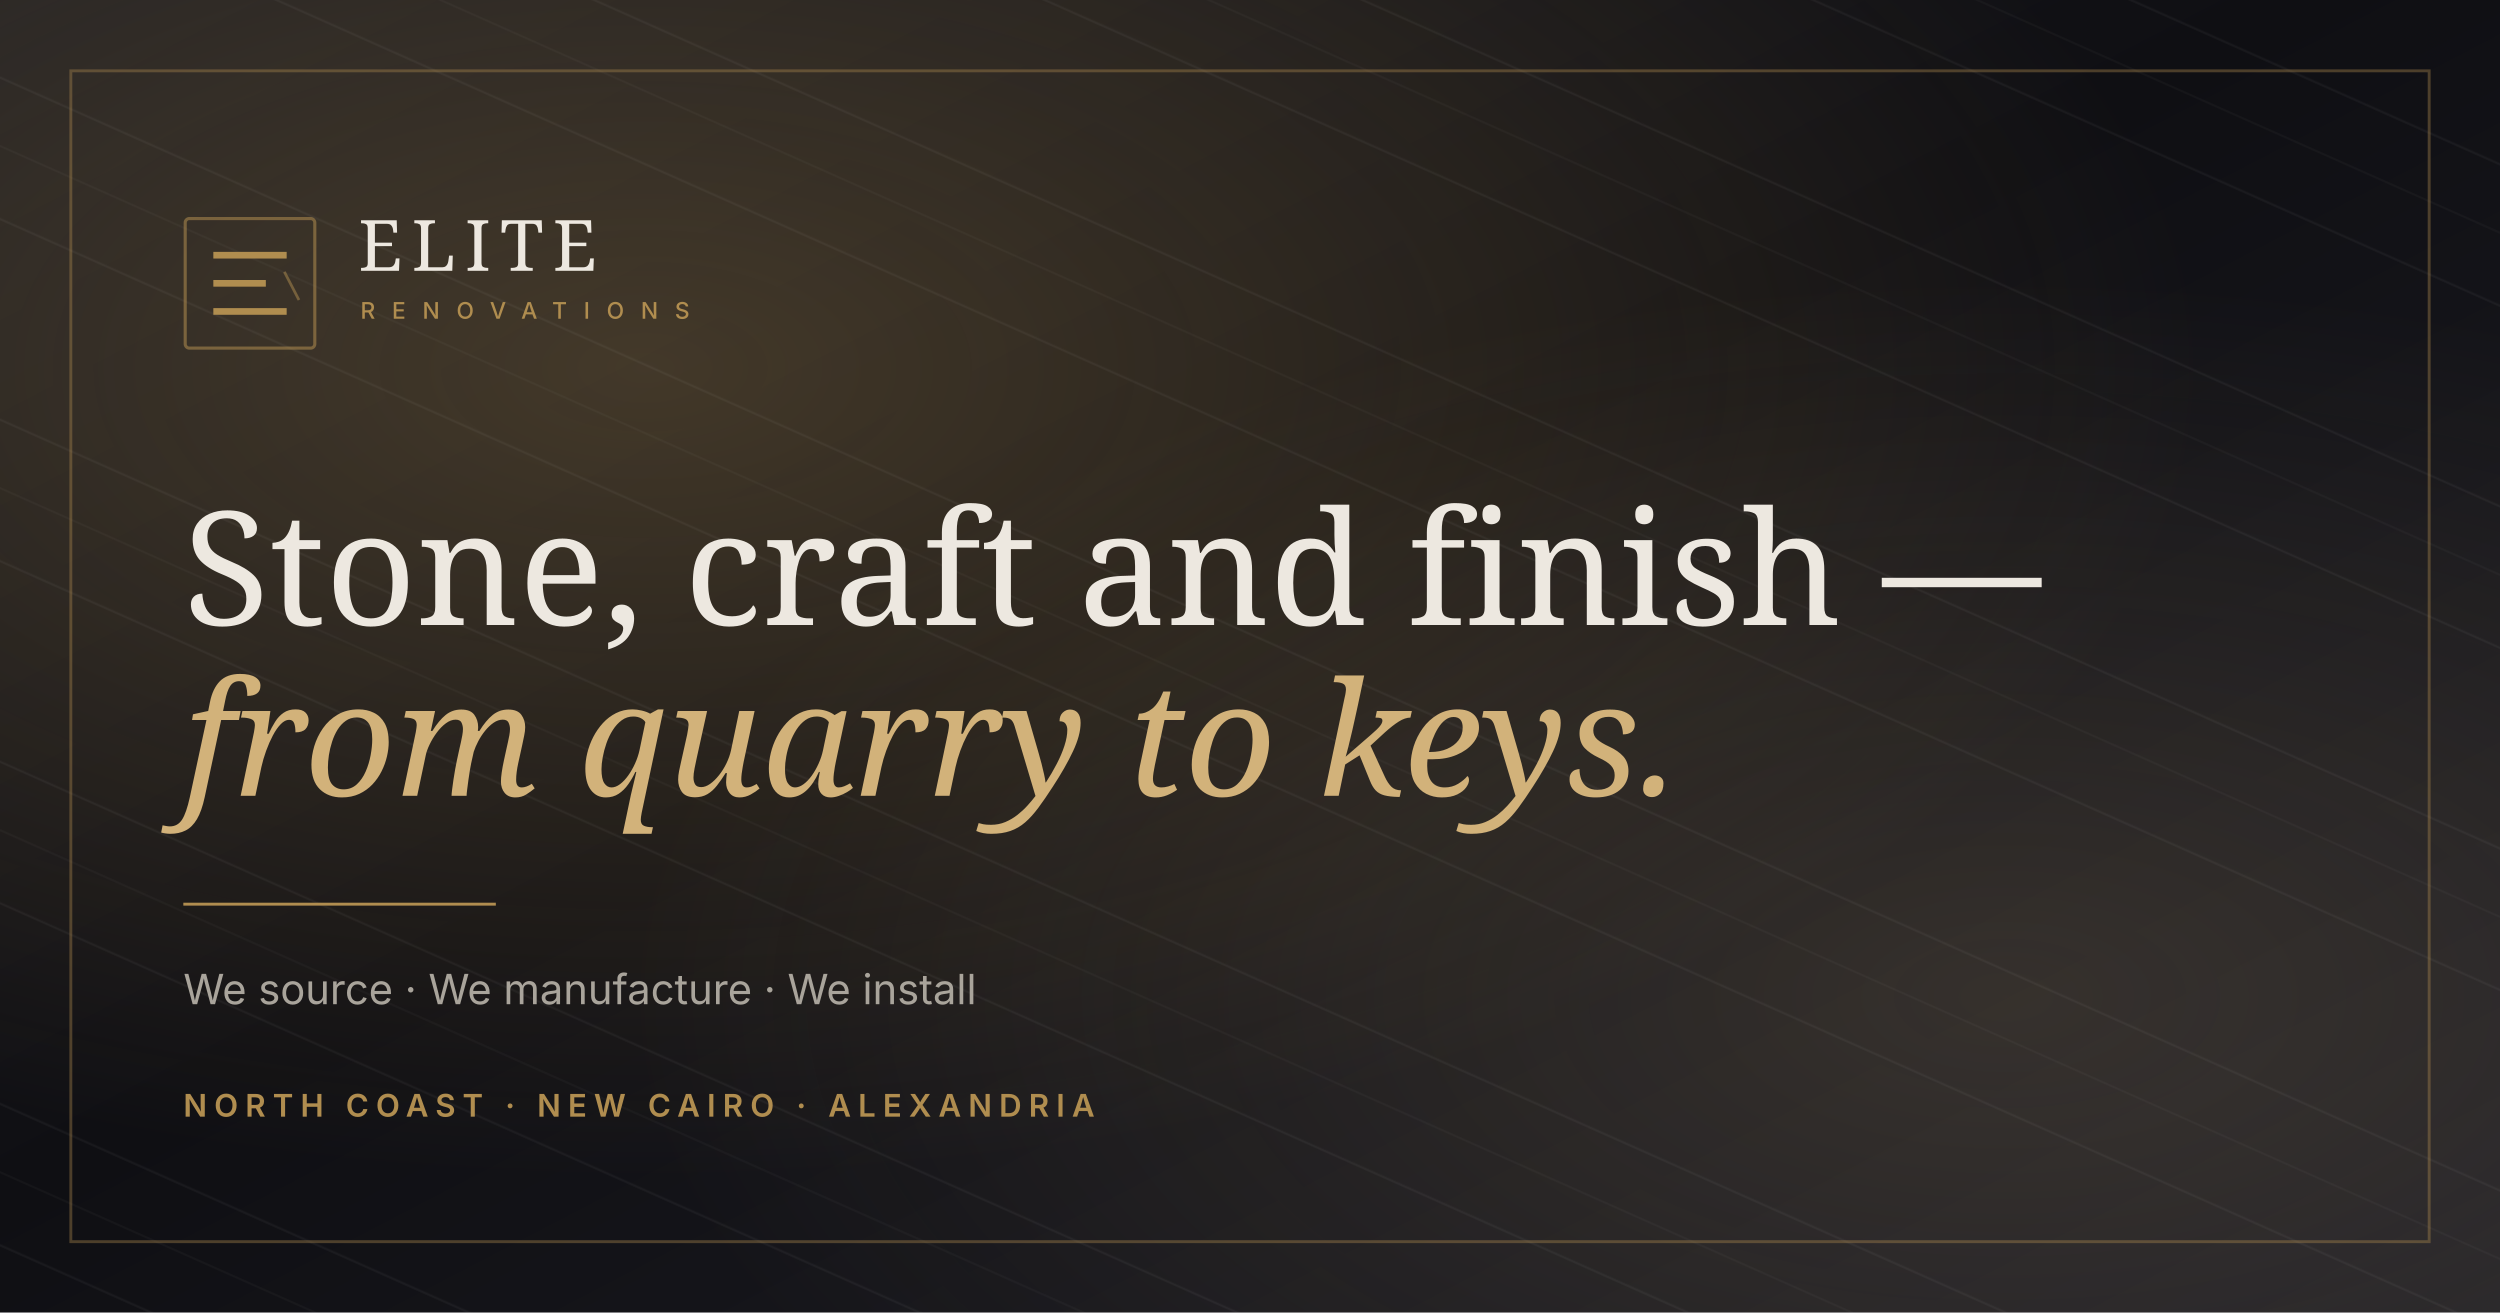
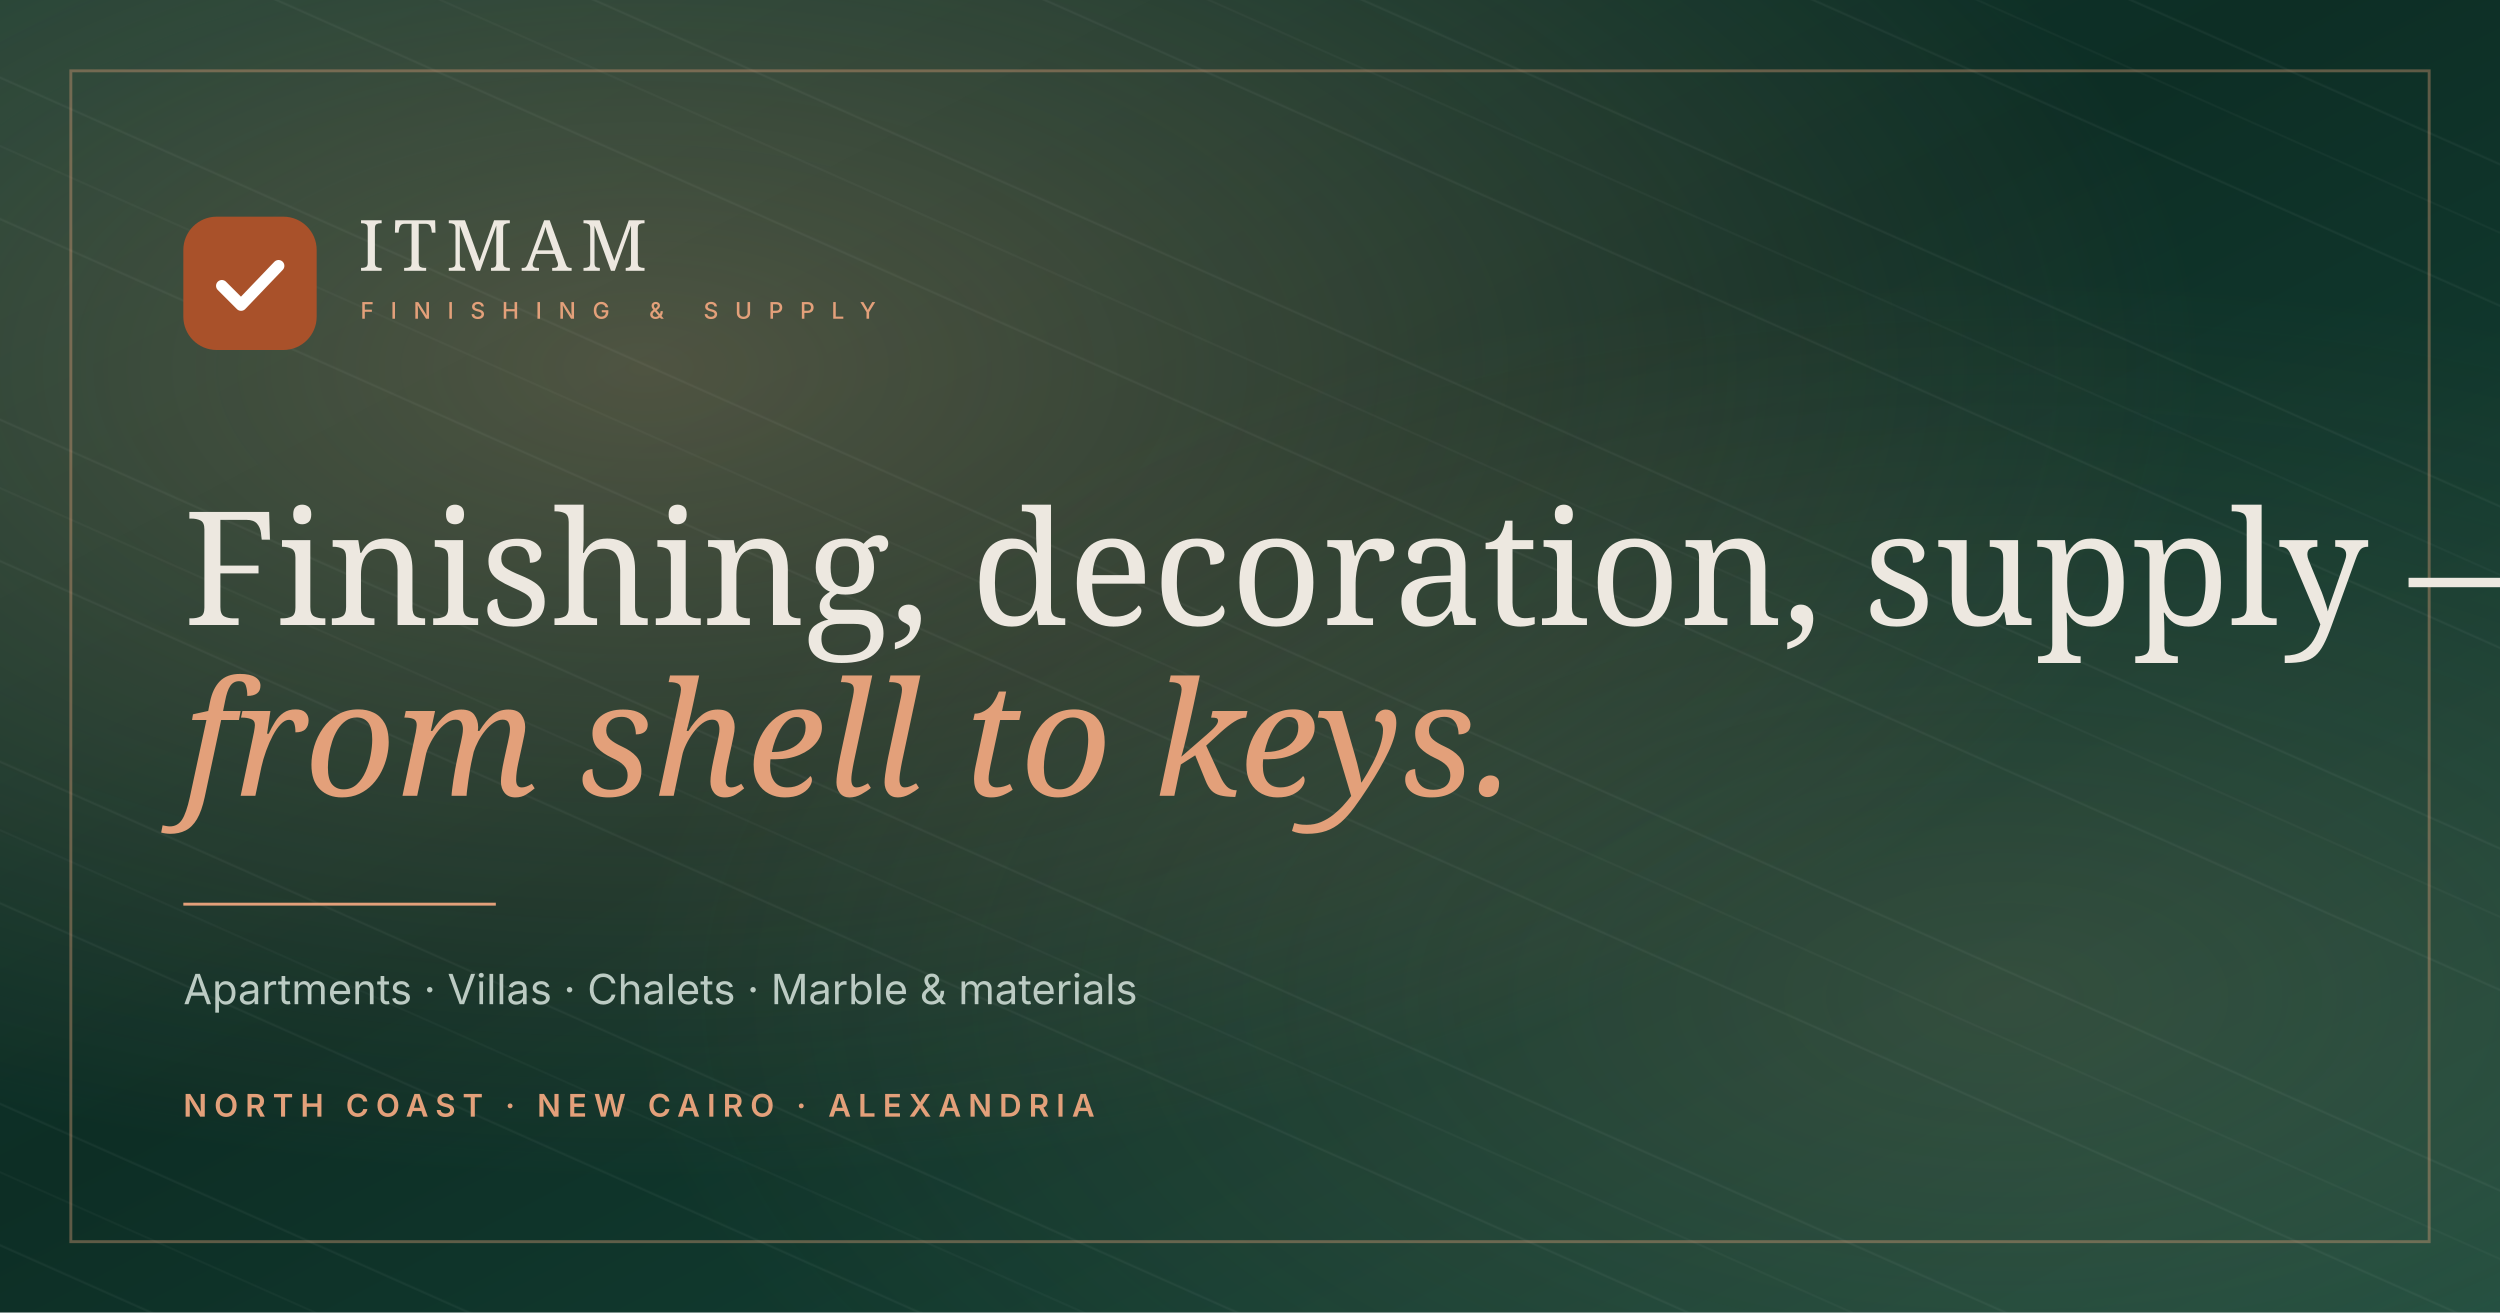
<svg xmlns="http://www.w3.org/2000/svg" width="1200" height="630" viewBox="0 0 1200 630">
  <defs>
    <linearGradient id="bg" x1="0" y1="0" x2="1" y2="1">
-       <stop offset="0" stop-color="#1C1C21" />
-       <stop offset="46%" stop-color="#0F0F13" />
-       <stop offset="100%" stop-color="#1F1F26" />
+       <stop offset="0" stop-color="#123B30" />
+       <stop offset="46%" stop-color="#0D2E25" />
+       <stop offset="100%" stop-color="#174A3C" />
    </linearGradient>
    <radialGradient id="warm" cx="26%" cy="28%" r="62%">
-       <stop offset="0" stop-color="#B08D4F" stop-opacity=".30" />
-       <stop offset="1" stop-color="#B08D4F" stop-opacity="0" />
+       <stop offset="0" stop-color="#E3A07A" stop-opacity=".30" />
+       <stop offset="1" stop-color="#E3A07A" stop-opacity="0" />
    </radialGradient>
    <radialGradient id="warm2" cx="80%" cy="76%" r="55%">
-       <stop offset="0" stop-color="#D2B27A" stop-opacity=".16" />
-       <stop offset="1" stop-color="#D2B27A" stop-opacity="0" />
+       <stop offset="0" stop-color="#E3A07A" stop-opacity=".16" />
+       <stop offset="1" stop-color="#E3A07A" stop-opacity="0" />
    </radialGradient>
    <pattern id="vein" width="150" height="150" patternUnits="userSpaceOnUse" patternTransform="rotate(24)">
      <path d="M0 34h150M0 96h150" stroke="#FFFFFF" stroke-opacity=".045" stroke-width="1" />
      <path d="M0 64h150" stroke="#FFFFFF" stroke-opacity=".028" stroke-width="1" />
    </pattern>
  </defs>
  <rect width="1200" height="630" fill="url(#bg)" />
  <rect width="1200" height="630" fill="url(#warm)" />
  <rect width="1200" height="630" fill="url(#warm2)" />
  <rect width="1200" height="630" fill="url(#vein)" />
-   <rect x="34" y="34" width="1132" height="562" fill="none" stroke="#B08D4F" stroke-opacity=".38" stroke-width="1.4" />
-   <g transform="translate(88,104)" stroke="#B08D4F" fill="none">
-     <rect x="0.9" y="0.9" width="62.2" height="62.2" rx="2" stroke-width="1.5" opacity=".55" />
-     <path d="M16 18.5h32M16 32h22M16 45.5h32" stroke-width="3.2" stroke-linecap="square" />
-     <path d="M48.5 26.5l7 13.5" stroke-width="1.3" opacity=".5" />
+   <rect x="34" y="34" width="1132" height="562" fill="none" stroke="#E3A07A" stroke-opacity=".38" stroke-width="1.4" />
+   <g transform="translate(88,104)">
+     <rect x="0" y="0" width="64" height="64" rx="16" fill="#A9512A" />
+     <path d="M18.5 33.2l9.2 9.2 18-18.8" fill="none" stroke="#fff" stroke-width="5.6" stroke-linecap="round" stroke-linejoin="round" />
  </g>
-   <text x="172" y="130" font-family="Cormorant Garamond, Georgia, serif" font-size="34" letter-spacing="4.4" fill="#EDE8E0">ELITE</text>
-   <text x="173" y="153" font-family="Inter, Helvetica, Arial, sans-serif" font-size="11" font-weight="500" letter-spacing="8" fill="#B08D4F">RENOVATIONS</text>
-   <text x="88" y="300" font-family="Cormorant Garamond, Georgia, serif" font-size="76" font-weight="300" fill="#EDE8E0">Stone, craft and finish —</text>
-   <text x="88" y="382" font-family="Cormorant Garamond, Georgia, serif" font-size="76" font-weight="300" font-style="italic" fill="#D2B27A">from quarry to keys.</text>
-   <path d="M88 434h150" stroke="#B08D4F" stroke-width="1.4" />
-   <text x="88" y="482" font-family="Inter, Helvetica, Arial, sans-serif" font-size="20" fill="#A9A49B">We source · We manufacture · We install</text>
-   <text x="88" y="536" font-family="Inter, Helvetica, Arial, sans-serif" font-size="15" font-weight="600" letter-spacing="3.4" fill="#B08D4F">NORTH COAST · NEW CAIRO · ALEXANDRIA</text>
+   <text x="172" y="130" font-family="Cormorant Garamond, Georgia, serif" font-size="34" letter-spacing="4.4" fill="#EDE8E0">ITMAM</text>
+   <text x="173" y="153" font-family="Inter, Helvetica, Arial, sans-serif" font-size="11" font-weight="500" letter-spacing="8" fill="#E3A07A">FINISHING &amp; SUPPLY</text>
+   <text x="88" y="300" font-family="Cormorant Garamond, Georgia, serif" font-size="76" font-weight="300" fill="#EDE8E0">Finishing, decoration, supply —</text>
+   <text x="88" y="382" font-family="Cormorant Garamond, Georgia, serif" font-size="76" font-weight="300" font-style="italic" fill="#E3A07A">from shell to keys.</text>
+   <path d="M88 434h150" stroke="#E3A07A" stroke-width="1.4" />
+   <text x="88" y="482" font-family="Inter, Helvetica, Arial, sans-serif" font-size="20" fill="#BCCBC3">Apartments · Villas · Chalets · Marble &amp; materials</text>
+   <text x="88" y="536" font-family="Inter, Helvetica, Arial, sans-serif" font-size="15" font-weight="600" letter-spacing="3.4" fill="#E3A07A">NORTH COAST · NEW CAIRO · ALEXANDRIA</text>
</svg>
